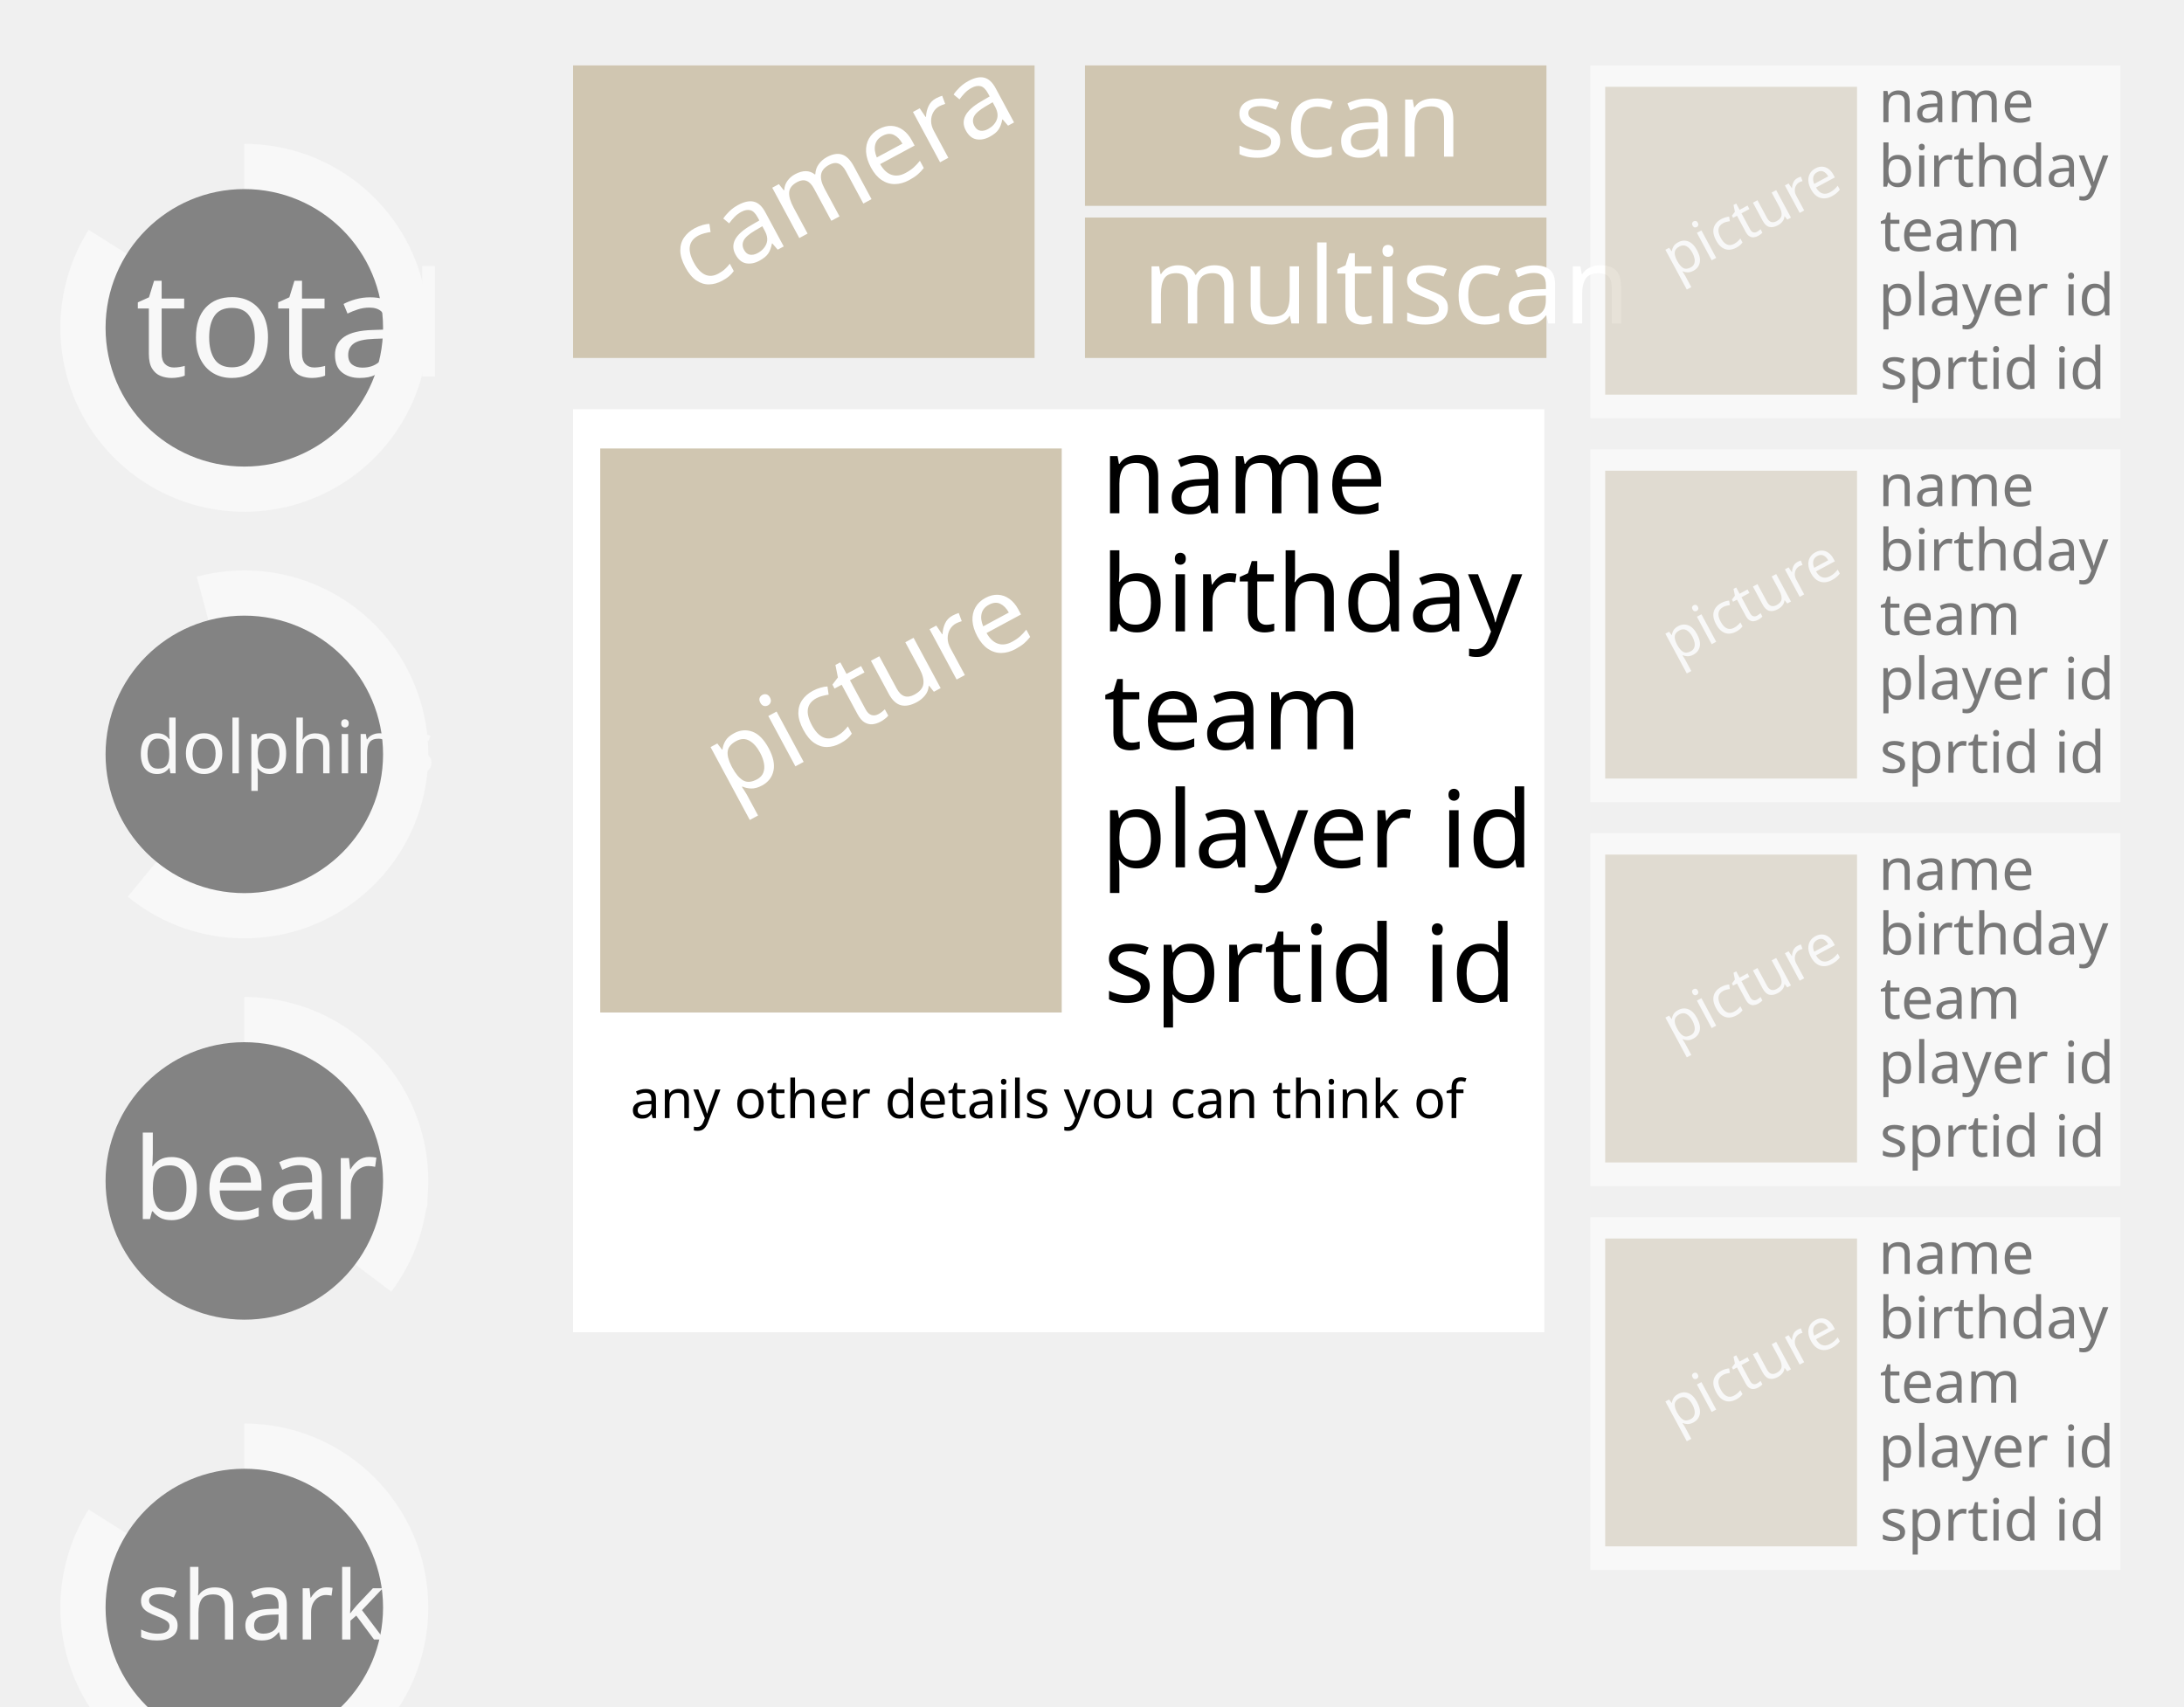
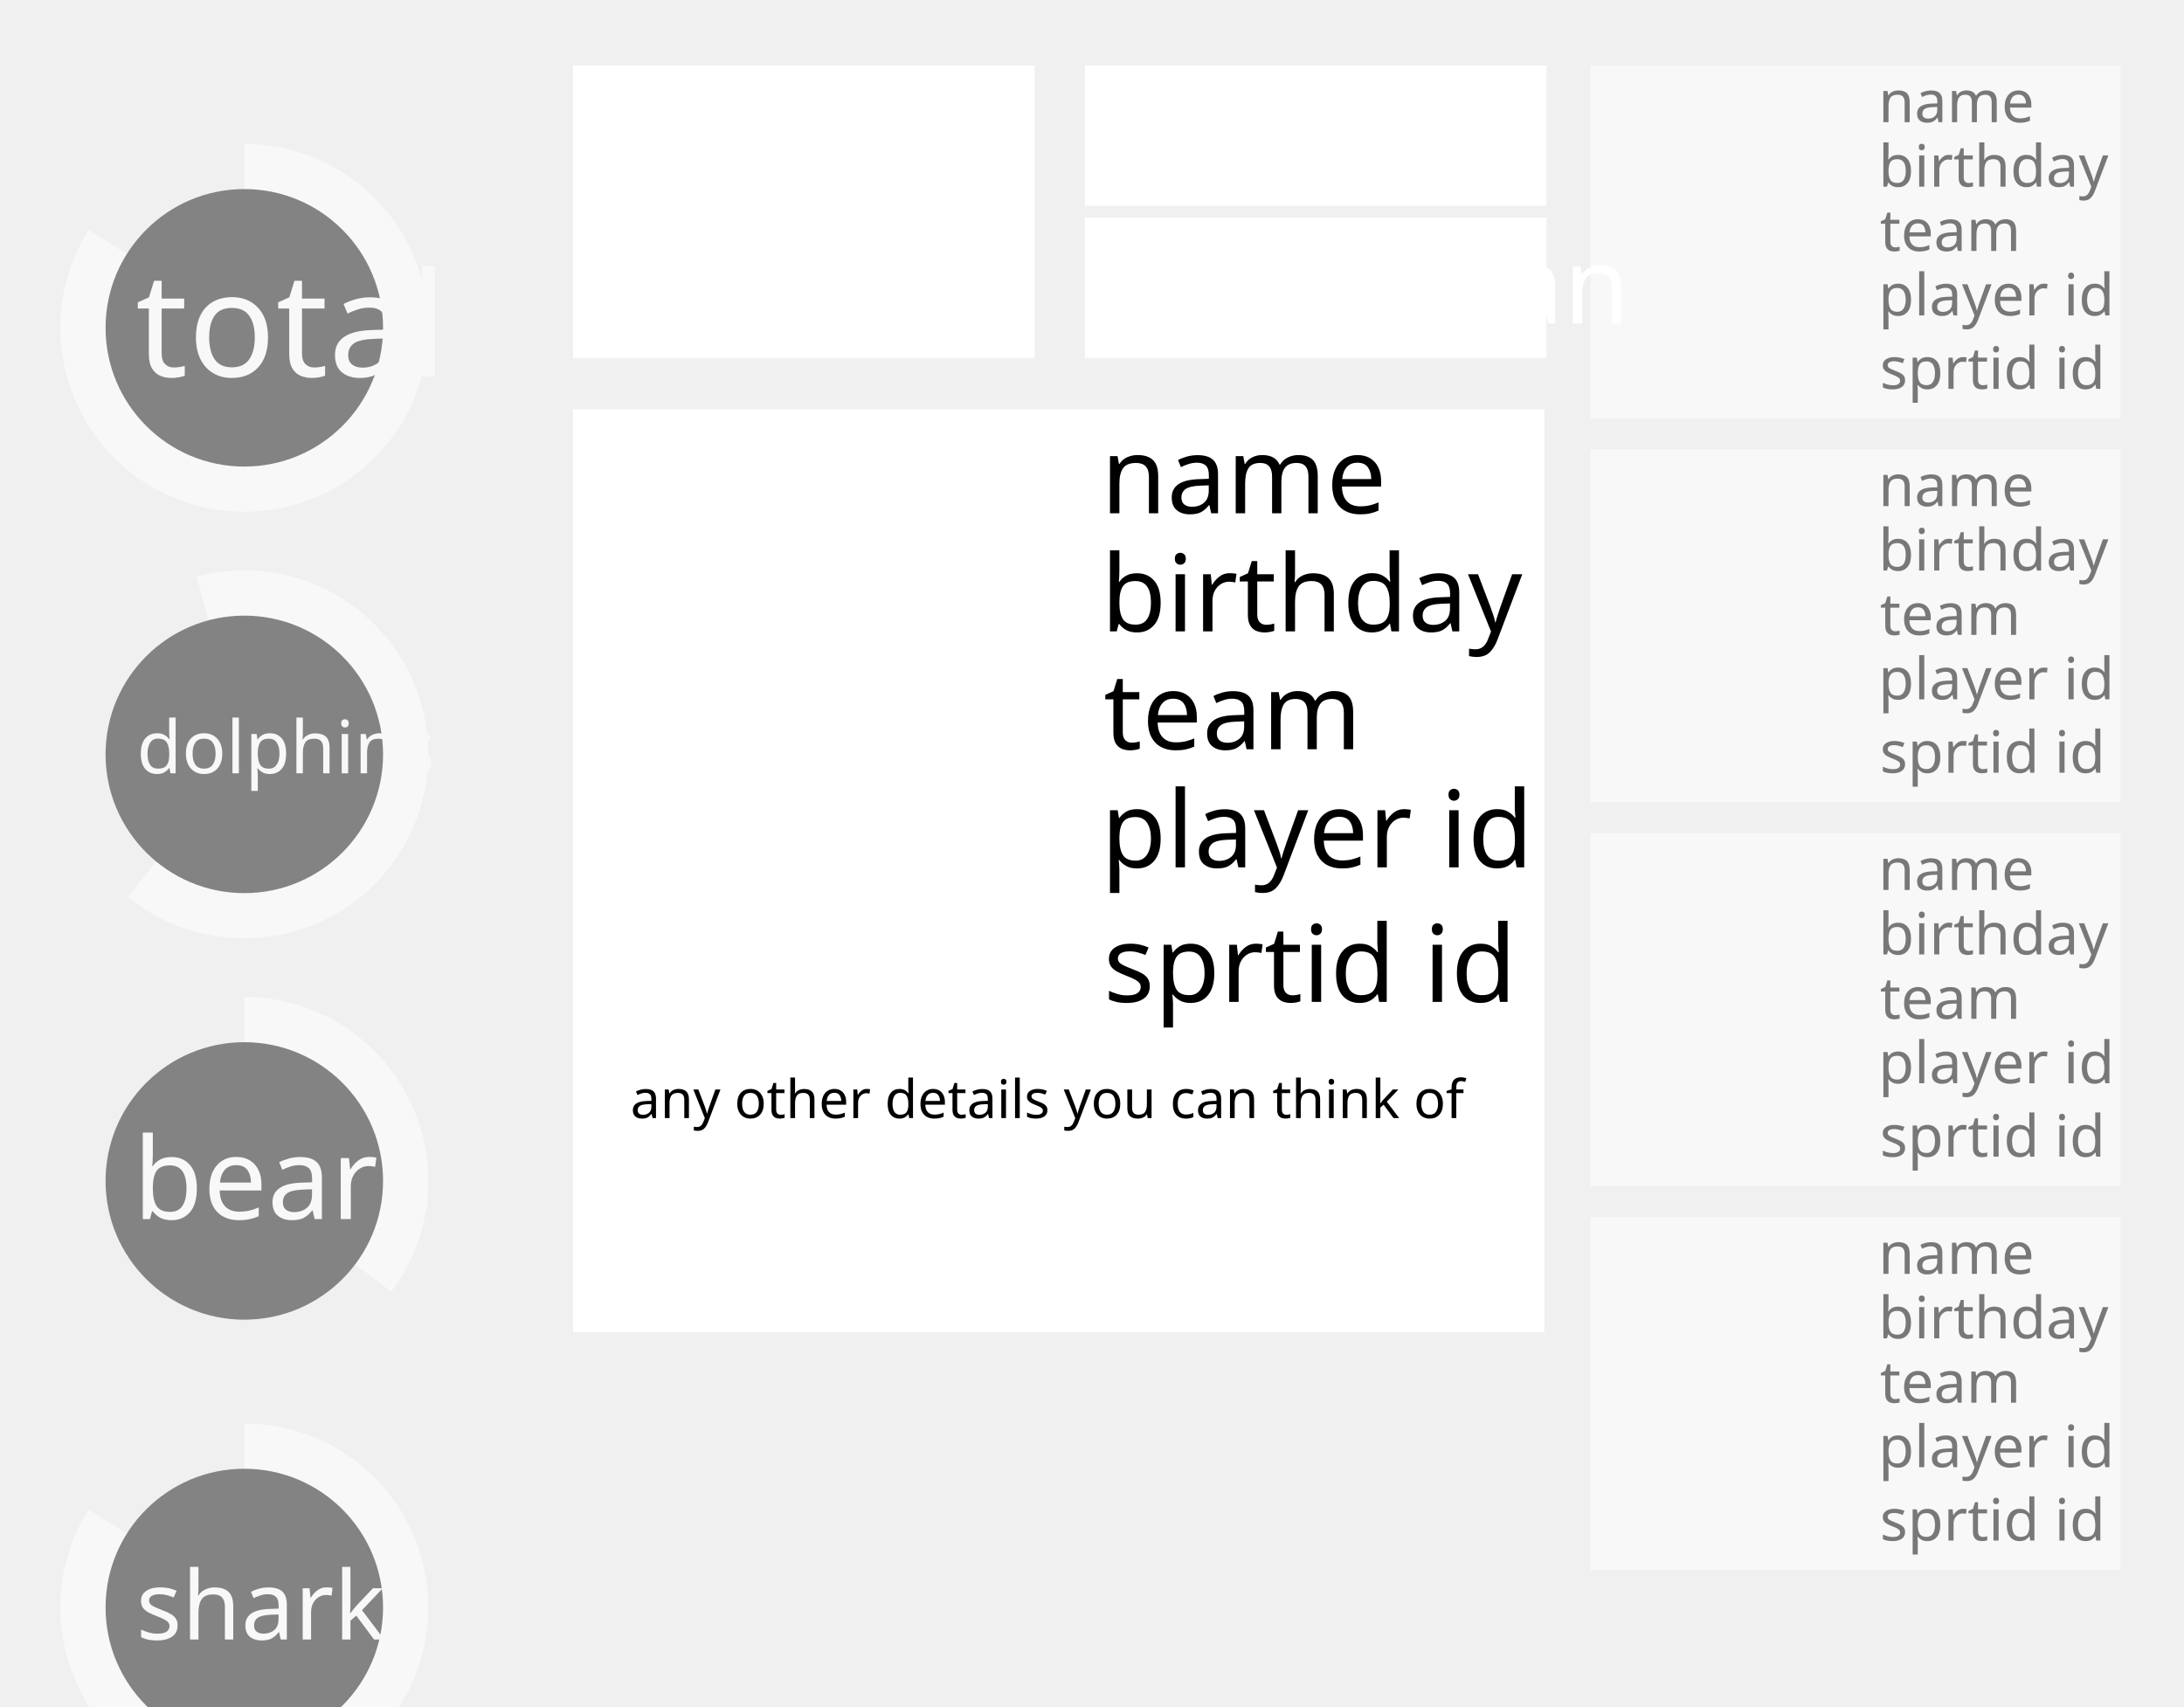
<svg xmlns="http://www.w3.org/2000/svg" width="1024" height="800" id="svg2" version="1.1">
  <defs id="defs4" />
  <g id="layer1" transform="translate(0,-252.3622)">
-     <rect style="opacity:1;fill:#d0c6b1;fill-opacity:1;stroke:none" id="rect2985" width="216.375" height="137.179" x="268.701" y="30.668" transform="translate(0,252.3622)" />
+     <rect style="opacity:1;fill:#ffffff;fill-opacity:1;stroke:none" id="rect2985" width="216.375" height="137.179" x="268.701" y="30.668" transform="translate(0,252.3622)" />
    <text xml:space="preserve" style="font-size:100px;font-style:normal;font-variant:normal;font-weight:500;font-stretch:normal;line-height:125%;letter-spacing:0px;word-spacing:0px;fill:#ffffff;fill-opacity:1;stroke:none;font-family:Apple LiGothic;-inkscape-font-specification:Apple LiGothic Medium" x="101.146" y="498.138" id="text2991" transform="matrix(0.880499,-0.474048,0.474048,0.880499,0,0)">
      <tspan id="tspan2993" x="101.146" y="498.138" style="font-size:50px;fill:#ffffff">camera</tspan>
    </text>
-     <rect y="354.363" x="508.701" height="65.846" width="216.375" id="rect2995" style="fill:#d0c6b1;fill-opacity:1;stroke:none" />
-     <rect style="fill:#d0c6b1;fill-opacity:1;stroke:none" id="rect2997" width="216.375" height="65.846" x="508.701" y="283.03" />
+     <rect y="354.363" x="508.701" height="65.846" width="216.375" id="rect2995" style="fill:#ffffff;fill-opacity:1;stroke:none" />
+     <rect style="fill:#ffffff;fill-opacity:1;stroke:none" id="rect2997" width="216.375" height="65.846" x="508.701" y="283.03" />
    <text xml:space="preserve" style="font-size:50px;font-style:normal;font-variant:normal;font-weight:500;font-stretch:normal;line-height:125%;letter-spacing:0px;word-spacing:0px;fill:#ffffff;fill-opacity:1;stroke:none;font-family:Apple LiGothic;-inkscape-font-specification:Apple LiGothic Medium" x="578.562" y="325.828" id="text2999">
      <tspan id="tspan3001" x="578.562" y="325.828">scan</tspan>
    </text>
    <text xml:space="preserve" style="font-size:50px;font-style:normal;font-variant:normal;font-weight:500;font-stretch:normal;line-height:125%;letter-spacing:0px;word-spacing:0px;fill:#ffffff;fill-opacity:1;stroke:none;font-family:Apple LiGothic;-inkscape-font-specification:Apple LiGothic Medium" x="535.677" y="404.036" id="text3003">
      <tspan id="tspan3005" x="535.677" y="404.036">multiscan</tspan>
    </text>
    <rect style="fill:#ffffff;fill-opacity:1;stroke:none" id="rect3007" width="455.377" height="432.749" x="268.701" y="191.888" transform="translate(0,252.3622)" />
    <text xml:space="preserve" style="font-size:50px;font-style:normal;font-variant:normal;font-weight:500;font-stretch:normal;line-height:125%;letter-spacing:0px;word-spacing:0px;fill:#000000;fill-opacity:1;stroke:none;font-family:Apple LiGothic;-inkscape-font-specification:Apple LiGothic Medium" x="516.188" y="493.02" id="text3009">
      <tspan id="tspan3011" x="516.188" y="493.02">name</tspan>
    </text>
    <text xml:space="preserve" style="font-size:50px;font-style:normal;font-variant:normal;font-weight:500;font-stretch:normal;line-height:125%;letter-spacing:0px;word-spacing:0px;fill:#000000;fill-opacity:1;stroke:none;font-family:Apple LiGothic;-inkscape-font-specification:Apple LiGothic Medium" x="516.188" y="548.396" id="text3013">
      <tspan id="tspan3015" x="516.188" y="548.396">birthday</tspan>
    </text>
    <text xml:space="preserve" style="font-size:50px;font-style:normal;font-variant:normal;font-weight:500;font-stretch:normal;line-height:125%;letter-spacing:0px;word-spacing:0px;fill:#000000;fill-opacity:1;stroke:none;font-family:Apple LiGothic;-inkscape-font-specification:Apple LiGothic Medium" x="517.438" y="603.671" id="text3021">
      <tspan id="tspan3023" x="517.438" y="603.671">team</tspan>
    </text>
    <text xml:space="preserve" style="font-size:50px;font-style:normal;font-variant:normal;font-weight:500;font-stretch:normal;line-height:125%;letter-spacing:0px;word-spacing:0px;fill:#000000;fill-opacity:1;stroke:none;font-family:Apple LiGothic;-inkscape-font-specification:Apple LiGothic Medium" x="516.188" y="659.047" id="text3025">
      <tspan id="tspan3027" x="516.188" y="659.047">player id</tspan>
    </text>
    <text xml:space="preserve" style="font-size:50px;font-style:normal;font-variant:normal;font-weight:500;font-stretch:normal;line-height:125%;letter-spacing:0px;word-spacing:0px;fill:#000000;fill-opacity:1;stroke:none;font-family:Apple LiGothic;-inkscape-font-specification:Apple LiGothic Medium" x="517.388" y="722.122" id="text3029">
      <tspan id="tspan3031" x="517.388" y="722.122">sprtid id</tspan>
    </text>
    <text xml:space="preserve" style="font-size:50px;font-style:normal;font-variant:normal;font-weight:500;font-stretch:normal;line-height:125%;letter-spacing:0px;word-spacing:0px;fill:#000000;fill-opacity:1;stroke:none;font-family:Apple LiGothic;-inkscape-font-specification:Apple LiGothic Medium" x="295.571" y="524.228" id="text3033" transform="translate(0,252.3622)">
      <tspan x="295.571" y="524.228" id="tspan3037" style="font-size:25px">any other details you can think of</tspan>
    </text>
-     <rect y="462.635" x="281.428" height="264.458" width="216.375" id="rect3041" style="fill:#d0c6b1;fill-opacity:1;stroke:none" />
+     <rect y="462.635" x="281.428" height="264.458" width="216.375" id="rect3041" style="fill:#ffffff;fill-opacity:1;stroke:none" />
    <text transform="matrix(0.880499,-0.474048,0.474048,0.880499,0,0)" id="text3043" y="715.364" x="3.408" style="font-size:100px;font-style:normal;font-variant:normal;font-weight:500;font-stretch:normal;line-height:125%;letter-spacing:0px;word-spacing:0px;fill:#ffffff;fill-opacity:1;stroke:none;font-family:Apple LiGothic;-inkscape-font-specification:Apple LiGothic Medium" xml:space="preserve">
      <tspan style="font-size:50px;fill:#ffffff" y="715.364" x="3.408" id="tspan3045">picture</tspan>
    </text>
    <g id="g3181" style="opacity:0.5">
      <rect style="fill:#ffffff;fill-opacity:1;stroke:none" id="rect3047" width="248.523" height="165.463" x="745.669" y="283.03" />
      <text xml:space="preserve" style="font-size:27.288px;font-style:normal;font-variant:normal;font-weight:500;font-stretch:normal;line-height:125%;letter-spacing:0px;word-spacing:0px;fill:#000000;fill-opacity:1;stroke:none;font-family:Apple LiGothic;-inkscape-font-specification:Apple LiGothic Medium" x="880.736" y="309.646" id="text3049">
        <tspan id="tspan3051" x="880.736" y="309.646">name</tspan>
      </text>
      <text xml:space="preserve" style="font-size:27.288px;font-style:normal;font-variant:normal;font-weight:500;font-stretch:normal;line-height:125%;letter-spacing:0px;word-spacing:0px;fill:#000000;fill-opacity:1;stroke:none;font-family:Apple LiGothic;-inkscape-font-specification:Apple LiGothic Medium" x="880.736" y="339.867" id="text3053">
        <tspan id="tspan3055" x="880.736" y="339.867">birthday</tspan>
      </text>
      <text xml:space="preserve" style="font-size:27.288px;font-style:normal;font-variant:normal;font-weight:500;font-stretch:normal;line-height:125%;letter-spacing:0px;word-spacing:0px;fill:#000000;fill-opacity:1;stroke:none;font-family:Apple LiGothic;-inkscape-font-specification:Apple LiGothic Medium" x="881.418" y="370.034" id="text3057">
        <tspan id="tspan3059" x="881.418" y="370.034">team</tspan>
      </text>
      <text xml:space="preserve" style="font-size:27.288px;font-style:normal;font-variant:normal;font-weight:500;font-stretch:normal;line-height:125%;letter-spacing:0px;word-spacing:0px;fill:#000000;fill-opacity:1;stroke:none;font-family:Apple LiGothic;-inkscape-font-specification:Apple LiGothic Medium" x="880.736" y="400.256" id="text3061">
        <tspan id="tspan3063" x="880.736" y="400.256">player id</tspan>
      </text>
      <text xml:space="preserve" style="font-size:27.288px;font-style:normal;font-variant:normal;font-weight:500;font-stretch:normal;line-height:125%;letter-spacing:0px;word-spacing:0px;fill:#000000;fill-opacity:1;stroke:none;font-family:Apple LiGothic;-inkscape-font-specification:Apple LiGothic Medium" x="881.391" y="434.679" id="text3065">
        <tspan id="tspan3067" x="881.391" y="434.679">sprtid id</tspan>
      </text>
-       <rect y="293.064" x="752.616" height="144.328" width="118.087" id="rect3073" style="fill:#d0c6b1;fill-opacity:1;stroke:none" />
+       <rect y="293.064" x="752.616" height="144.328" width="118.087" id="rect3073" style="fill:#ffffff;fill-opacity:1;stroke:none" />
      <text transform="matrix(0.880499,-0.474048,0.474048,0.880499,0,0)" id="text3075" y="710.108" x="510.065" style="font-size:54.575px;font-style:normal;font-variant:normal;font-weight:500;font-stretch:normal;line-height:125%;letter-spacing:0px;word-spacing:0px;fill:#ffffff;fill-opacity:1;stroke:none;font-family:Apple LiGothic;-inkscape-font-specification:Apple LiGothic Medium" xml:space="preserve">
        <tspan style="font-size:27.288px;fill:#ffffff" y="710.108" x="510.065" id="tspan3077">picture</tspan>
      </text>
    </g>
    <g id="g3197" transform="translate(0,180)" style="opacity:0.5">
      <rect y="283.03" x="745.669" height="165.463" width="248.523" id="rect3199" style="fill:#ffffff;fill-opacity:1;stroke:none" />
      <text id="text3201" y="309.646" x="880.736" style="font-size:27.288px;font-style:normal;font-variant:normal;font-weight:500;font-stretch:normal;line-height:125%;letter-spacing:0px;word-spacing:0px;fill:#000000;fill-opacity:1;stroke:none;font-family:Apple LiGothic;-inkscape-font-specification:Apple LiGothic Medium" xml:space="preserve">
        <tspan y="309.646" x="880.736" id="tspan3203">name</tspan>
      </text>
      <text id="text3205" y="339.867" x="880.736" style="font-size:27.288px;font-style:normal;font-variant:normal;font-weight:500;font-stretch:normal;line-height:125%;letter-spacing:0px;word-spacing:0px;fill:#000000;fill-opacity:1;stroke:none;font-family:Apple LiGothic;-inkscape-font-specification:Apple LiGothic Medium" xml:space="preserve">
        <tspan y="339.867" x="880.736" id="tspan3207">birthday</tspan>
      </text>
      <text id="text3209" y="370.034" x="881.418" style="font-size:27.288px;font-style:normal;font-variant:normal;font-weight:500;font-stretch:normal;line-height:125%;letter-spacing:0px;word-spacing:0px;fill:#000000;fill-opacity:1;stroke:none;font-family:Apple LiGothic;-inkscape-font-specification:Apple LiGothic Medium" xml:space="preserve">
        <tspan y="370.034" x="881.418" id="tspan3211">team</tspan>
      </text>
      <text id="text3213" y="400.256" x="880.736" style="font-size:27.288px;font-style:normal;font-variant:normal;font-weight:500;font-stretch:normal;line-height:125%;letter-spacing:0px;word-spacing:0px;fill:#000000;fill-opacity:1;stroke:none;font-family:Apple LiGothic;-inkscape-font-specification:Apple LiGothic Medium" xml:space="preserve">
        <tspan y="400.256" x="880.736" id="tspan3215">player id</tspan>
      </text>
      <text id="text3217" y="434.679" x="881.391" style="font-size:27.288px;font-style:normal;font-variant:normal;font-weight:500;font-stretch:normal;line-height:125%;letter-spacing:0px;word-spacing:0px;fill:#000000;fill-opacity:1;stroke:none;font-family:Apple LiGothic;-inkscape-font-specification:Apple LiGothic Medium" xml:space="preserve">
        <tspan y="434.679" x="881.391" id="tspan3219">sprtid id</tspan>
      </text>
-       <rect style="fill:#d0c6b1;fill-opacity:1;stroke:none" id="rect3221" width="118.087" height="144.328" x="752.616" y="293.064" />
+       <rect style="fill:#ffffff;fill-opacity:1;stroke:none" id="rect3221" width="118.087" height="144.328" x="752.616" y="293.064" />
      <text xml:space="preserve" style="font-size:54.575px;font-style:normal;font-variant:normal;font-weight:500;font-stretch:normal;line-height:125%;letter-spacing:0px;word-spacing:0px;fill:#ffffff;fill-opacity:1;stroke:none;font-family:Apple LiGothic;-inkscape-font-specification:Apple LiGothic Medium" x="510.065" y="710.108" id="text3223" transform="matrix(0.880499,-0.474048,0.474048,0.880499,0,0)">
        <tspan id="tspan3225" x="510.065" y="710.108" style="font-size:27.288px;fill:#ffffff">picture</tspan>
      </text>
    </g>
    <g transform="translate(0,360)" id="g3227" style="opacity:0.5">
      <rect style="fill:#ffffff;fill-opacity:1;stroke:none" id="rect3229" width="248.523" height="165.463" x="745.669" y="283.03" />
      <text xml:space="preserve" style="font-size:27.288px;font-style:normal;font-variant:normal;font-weight:500;font-stretch:normal;line-height:125%;letter-spacing:0px;word-spacing:0px;fill:#000000;fill-opacity:1;stroke:none;font-family:Apple LiGothic;-inkscape-font-specification:Apple LiGothic Medium" x="880.736" y="309.646" id="text3231">
        <tspan id="tspan3233" x="880.736" y="309.646">name</tspan>
      </text>
      <text xml:space="preserve" style="font-size:27.288px;font-style:normal;font-variant:normal;font-weight:500;font-stretch:normal;line-height:125%;letter-spacing:0px;word-spacing:0px;fill:#000000;fill-opacity:1;stroke:none;font-family:Apple LiGothic;-inkscape-font-specification:Apple LiGothic Medium" x="880.736" y="339.867" id="text3235">
        <tspan id="tspan3237" x="880.736" y="339.867">birthday</tspan>
      </text>
      <text xml:space="preserve" style="font-size:27.288px;font-style:normal;font-variant:normal;font-weight:500;font-stretch:normal;line-height:125%;letter-spacing:0px;word-spacing:0px;fill:#000000;fill-opacity:1;stroke:none;font-family:Apple LiGothic;-inkscape-font-specification:Apple LiGothic Medium" x="881.418" y="370.034" id="text3239">
        <tspan id="tspan3241" x="881.418" y="370.034">team</tspan>
      </text>
      <text xml:space="preserve" style="font-size:27.288px;font-style:normal;font-variant:normal;font-weight:500;font-stretch:normal;line-height:125%;letter-spacing:0px;word-spacing:0px;fill:#000000;fill-opacity:1;stroke:none;font-family:Apple LiGothic;-inkscape-font-specification:Apple LiGothic Medium" x="880.736" y="400.256" id="text3243">
        <tspan id="tspan3245" x="880.736" y="400.256">player id</tspan>
      </text>
      <text xml:space="preserve" style="font-size:27.288px;font-style:normal;font-variant:normal;font-weight:500;font-stretch:normal;line-height:125%;letter-spacing:0px;word-spacing:0px;fill:#000000;fill-opacity:1;stroke:none;font-family:Apple LiGothic;-inkscape-font-specification:Apple LiGothic Medium" x="881.391" y="434.679" id="text3247">
        <tspan id="tspan3249" x="881.391" y="434.679">sprtid id</tspan>
      </text>
-       <rect y="293.064" x="752.616" height="144.328" width="118.087" id="rect3251" style="fill:#d0c6b1;fill-opacity:1;stroke:none" />
+       <rect y="293.064" x="752.616" height="144.328" width="118.087" id="rect3251" style="fill:#ffffff;fill-opacity:1;stroke:none" />
      <text transform="matrix(0.880499,-0.474048,0.474048,0.880499,0,0)" id="text3253" y="710.108" x="510.065" style="font-size:54.575px;font-style:normal;font-variant:normal;font-weight:500;font-stretch:normal;line-height:125%;letter-spacing:0px;word-spacing:0px;fill:#ffffff;fill-opacity:1;stroke:none;font-family:Apple LiGothic;-inkscape-font-specification:Apple LiGothic Medium" xml:space="preserve">
        <tspan style="font-size:27.288px;fill:#ffffff" y="710.108" x="510.065" id="tspan3255">picture</tspan>
      </text>
    </g>
    <g id="g3257" transform="translate(0,540)" style="opacity:0.5">
      <rect y="283.03" x="745.669" height="165.463" width="248.523" id="rect3259" style="fill:#ffffff;fill-opacity:1;stroke:none" />
      <text id="text3261" y="309.646" x="880.736" style="font-size:27.288px;font-style:normal;font-variant:normal;font-weight:500;font-stretch:normal;line-height:125%;letter-spacing:0px;word-spacing:0px;fill:#000000;fill-opacity:1;stroke:none;font-family:Apple LiGothic;-inkscape-font-specification:Apple LiGothic Medium" xml:space="preserve">
        <tspan y="309.646" x="880.736" id="tspan3263">name</tspan>
      </text>
      <text id="text3265" y="339.867" x="880.736" style="font-size:27.288px;font-style:normal;font-variant:normal;font-weight:500;font-stretch:normal;line-height:125%;letter-spacing:0px;word-spacing:0px;fill:#000000;fill-opacity:1;stroke:none;font-family:Apple LiGothic;-inkscape-font-specification:Apple LiGothic Medium" xml:space="preserve">
        <tspan y="339.867" x="880.736" id="tspan3267">birthday</tspan>
      </text>
      <text id="text3269" y="370.034" x="881.418" style="font-size:27.288px;font-style:normal;font-variant:normal;font-weight:500;font-stretch:normal;line-height:125%;letter-spacing:0px;word-spacing:0px;fill:#000000;fill-opacity:1;stroke:none;font-family:Apple LiGothic;-inkscape-font-specification:Apple LiGothic Medium" xml:space="preserve">
        <tspan y="370.034" x="881.418" id="tspan3271">team</tspan>
      </text>
      <text id="text3273" y="400.256" x="880.736" style="font-size:27.288px;font-style:normal;font-variant:normal;font-weight:500;font-stretch:normal;line-height:125%;letter-spacing:0px;word-spacing:0px;fill:#000000;fill-opacity:1;stroke:none;font-family:Apple LiGothic;-inkscape-font-specification:Apple LiGothic Medium" xml:space="preserve">
        <tspan y="400.256" x="880.736" id="tspan3275">player id</tspan>
      </text>
      <text id="text3277" y="434.679" x="881.391" style="font-size:27.288px;font-style:normal;font-variant:normal;font-weight:500;font-stretch:normal;line-height:125%;letter-spacing:0px;word-spacing:0px;fill:#000000;fill-opacity:1;stroke:none;font-family:Apple LiGothic;-inkscape-font-specification:Apple LiGothic Medium" xml:space="preserve">
        <tspan y="434.679" x="881.391" id="tspan3279">sprtid id</tspan>
      </text>
-       <rect style="fill:#d0c6b1;fill-opacity:1;stroke:none" id="rect3281" width="118.087" height="144.328" x="752.616" y="293.064" />
+       <rect style="fill:#ffffff;fill-opacity:1;stroke:none" id="rect3281" width="118.087" height="144.328" x="752.616" y="293.064" />
      <text xml:space="preserve" style="font-size:54.575px;font-style:normal;font-variant:normal;font-weight:500;font-stretch:normal;line-height:125%;letter-spacing:0px;word-spacing:0px;fill:#ffffff;fill-opacity:1;stroke:none;font-family:Apple LiGothic;-inkscape-font-specification:Apple LiGothic Medium" x="510.065" y="710.108" id="text3283" transform="matrix(0.880499,-0.474048,0.474048,0.880499,0,0)">
        <tspan id="tspan3285" x="510.065" y="710.108" style="font-size:27.288px;fill:#ffffff">picture</tspan>
      </text>
    </g>
    <g id="g4069" style="opacity:0.5">
      <path transform="matrix(0,-0.9242424,0.9242424,0,-13.131,534.16)" d="M 231.931,138.148 A 93.338,93.338 0 1 1 188.325,59.162 l -49.732,78.986 z" id="path3287" style="fill:#ffffff;fill-opacity:1;stroke:none" />
      <path style="fill:#161616;fill-opacity:1;stroke:none" id="path3289" d="m 231.931,138.148 a 93.338,93.338 0 1 1 -186.676,0 93.338,93.338 0 1 1 186.676,0 z" transform="matrix(0.6969697,0,0,0.6969697,17.95623,309.7816)" />
      <text id="text4063" y="428.888" x="63.529" style="font-size:136.25px;font-style:normal;font-variant:normal;font-weight:500;font-stretch:normal;line-height:125%;letter-spacing:0px;word-spacing:0px;fill:#ffffff;fill-opacity:1;stroke:none;font-family:Apple LiGothic;-inkscape-font-specification:Apple LiGothic Medium" xml:space="preserve">
        <tspan style="font-size:68.125px" y="428.888" x="63.529" id="tspan4065">total</tspan>
      </text>
    </g>
    <g id="g4075" transform="translate(0,200)" style="opacity:0.5">
      <path style="fill:#ffffff;fill-opacity:1;stroke:none" id="path4077" d="M 231.931,138.148 A 93.338,93.338 0 1 1 84.154,62.33 l 54.439,75.818 z" transform="matrix(-0.2392115,-0.8927496,0.8927496,-0.2392115,24.3727,562.842)" />
      <path transform="matrix(0.6969697,0,0,0.6969697,17.95623,309.7816)" d="m 231.931,138.148 c 0,51.549 -41.789,93.338 -93.338,93.338 -51.549,0 -93.338,-41.789 -93.338,-93.338 0,-51.549 41.789,-93.338 93.338,-93.338 51.549,0 93.338,41.789 93.338,93.338 z" id="path4079" style="fill:#161616;fill-opacity:1;stroke:none" />
      <text xml:space="preserve" style="font-size:68.722px;font-style:normal;font-variant:normal;font-weight:500;font-stretch:normal;line-height:125%;letter-spacing:0px;word-spacing:0px;fill:#ffffff;fill-opacity:1;stroke:none;font-family:Apple LiGothic;-inkscape-font-specification:Apple LiGothic Medium" x="64.139" y="414.932" id="text4081">
        <tspan x="64.139" y="414.932" style="font-size:34.361px" id="tspan4085">dolphins</tspan>
      </text>
    </g>
    <g id="g4089" transform="translate(0,400)" style="opacity:0.5">
      <path style="fill:#ffffff;fill-opacity:1;stroke:none" id="path4091" d="M 231.931,138.148 A 93.338,93.338 0 0 1 82.432,212.7 l 56.161,-74.552 z" transform="matrix(0,-0.9242424,0.9242424,0,-13.131,534.16)" />
      <path transform="matrix(0.6969697,0,0,0.6969697,17.95623,309.7816)" d="m 231.931,138.148 c 0,51.549 -41.789,93.338 -93.338,93.338 -51.549,0 -93.338,-41.789 -93.338,-93.338 0,-51.549 41.789,-93.338 93.338,-93.338 51.549,0 93.338,41.789 93.338,93.338 z" id="path4093" style="fill:#161616;fill-opacity:1;stroke:none" />
      <text xml:space="preserve" style="font-size:106.697px;font-style:normal;font-variant:normal;font-weight:500;font-stretch:normal;line-height:125%;letter-spacing:0px;word-spacing:0px;fill:#ffffff;fill-opacity:1;stroke:none;font-family:Apple LiGothic;-inkscape-font-specification:Apple LiGothic Medium" x="62.417" y="423.938" id="text4095">
        <tspan id="tspan4097" x="62.417" y="423.938" style="font-size:53.348px">bears</tspan>
      </text>
    </g>
    <g id="g4099" transform="translate(0,600)" style="opacity:0.5">
      <path style="fill:#ffffff;fill-opacity:1;stroke:none" id="path4101" d="m 231.931,138.148 c 0,51.549 -41.789,93.338 -93.338,93.338 -51.549,0 -93.338,-41.789 -93.338,-93.338 0,-51.549 41.789,-93.338 93.338,-93.338 17.599,0 34.839,4.975 49.732,14.352 l -49.732,78.986 z" transform="matrix(0,-0.9242424,0.9242424,0,-13.131,534.16)" />
      <path transform="matrix(0.6969697,0,0,0.6969697,17.95623,309.7816)" d="m 231.931,138.148 c 0,51.549 -41.789,93.338 -93.338,93.338 -51.549,0 -93.338,-41.789 -93.338,-93.338 0,-51.549 41.789,-93.338 93.338,-93.338 51.549,0 93.338,41.789 93.338,93.338 z" id="path4103" style="fill:#161616;fill-opacity:1;stroke:none" />
      <text xml:space="preserve" style="font-size:89.588px;font-style:normal;font-variant:normal;font-weight:500;font-stretch:normal;line-height:125%;letter-spacing:0px;word-spacing:0px;fill:#ffffff;fill-opacity:1;stroke:none;font-family:Apple LiGothic;-inkscape-font-specification:Apple LiGothic Medium" x="63.835" y="421.073" id="text4105">
        <tspan id="tspan4107" x="63.835" y="421.073" style="font-size:44.794px">sharks</tspan>
      </text>
    </g>
  </g>
</svg>
